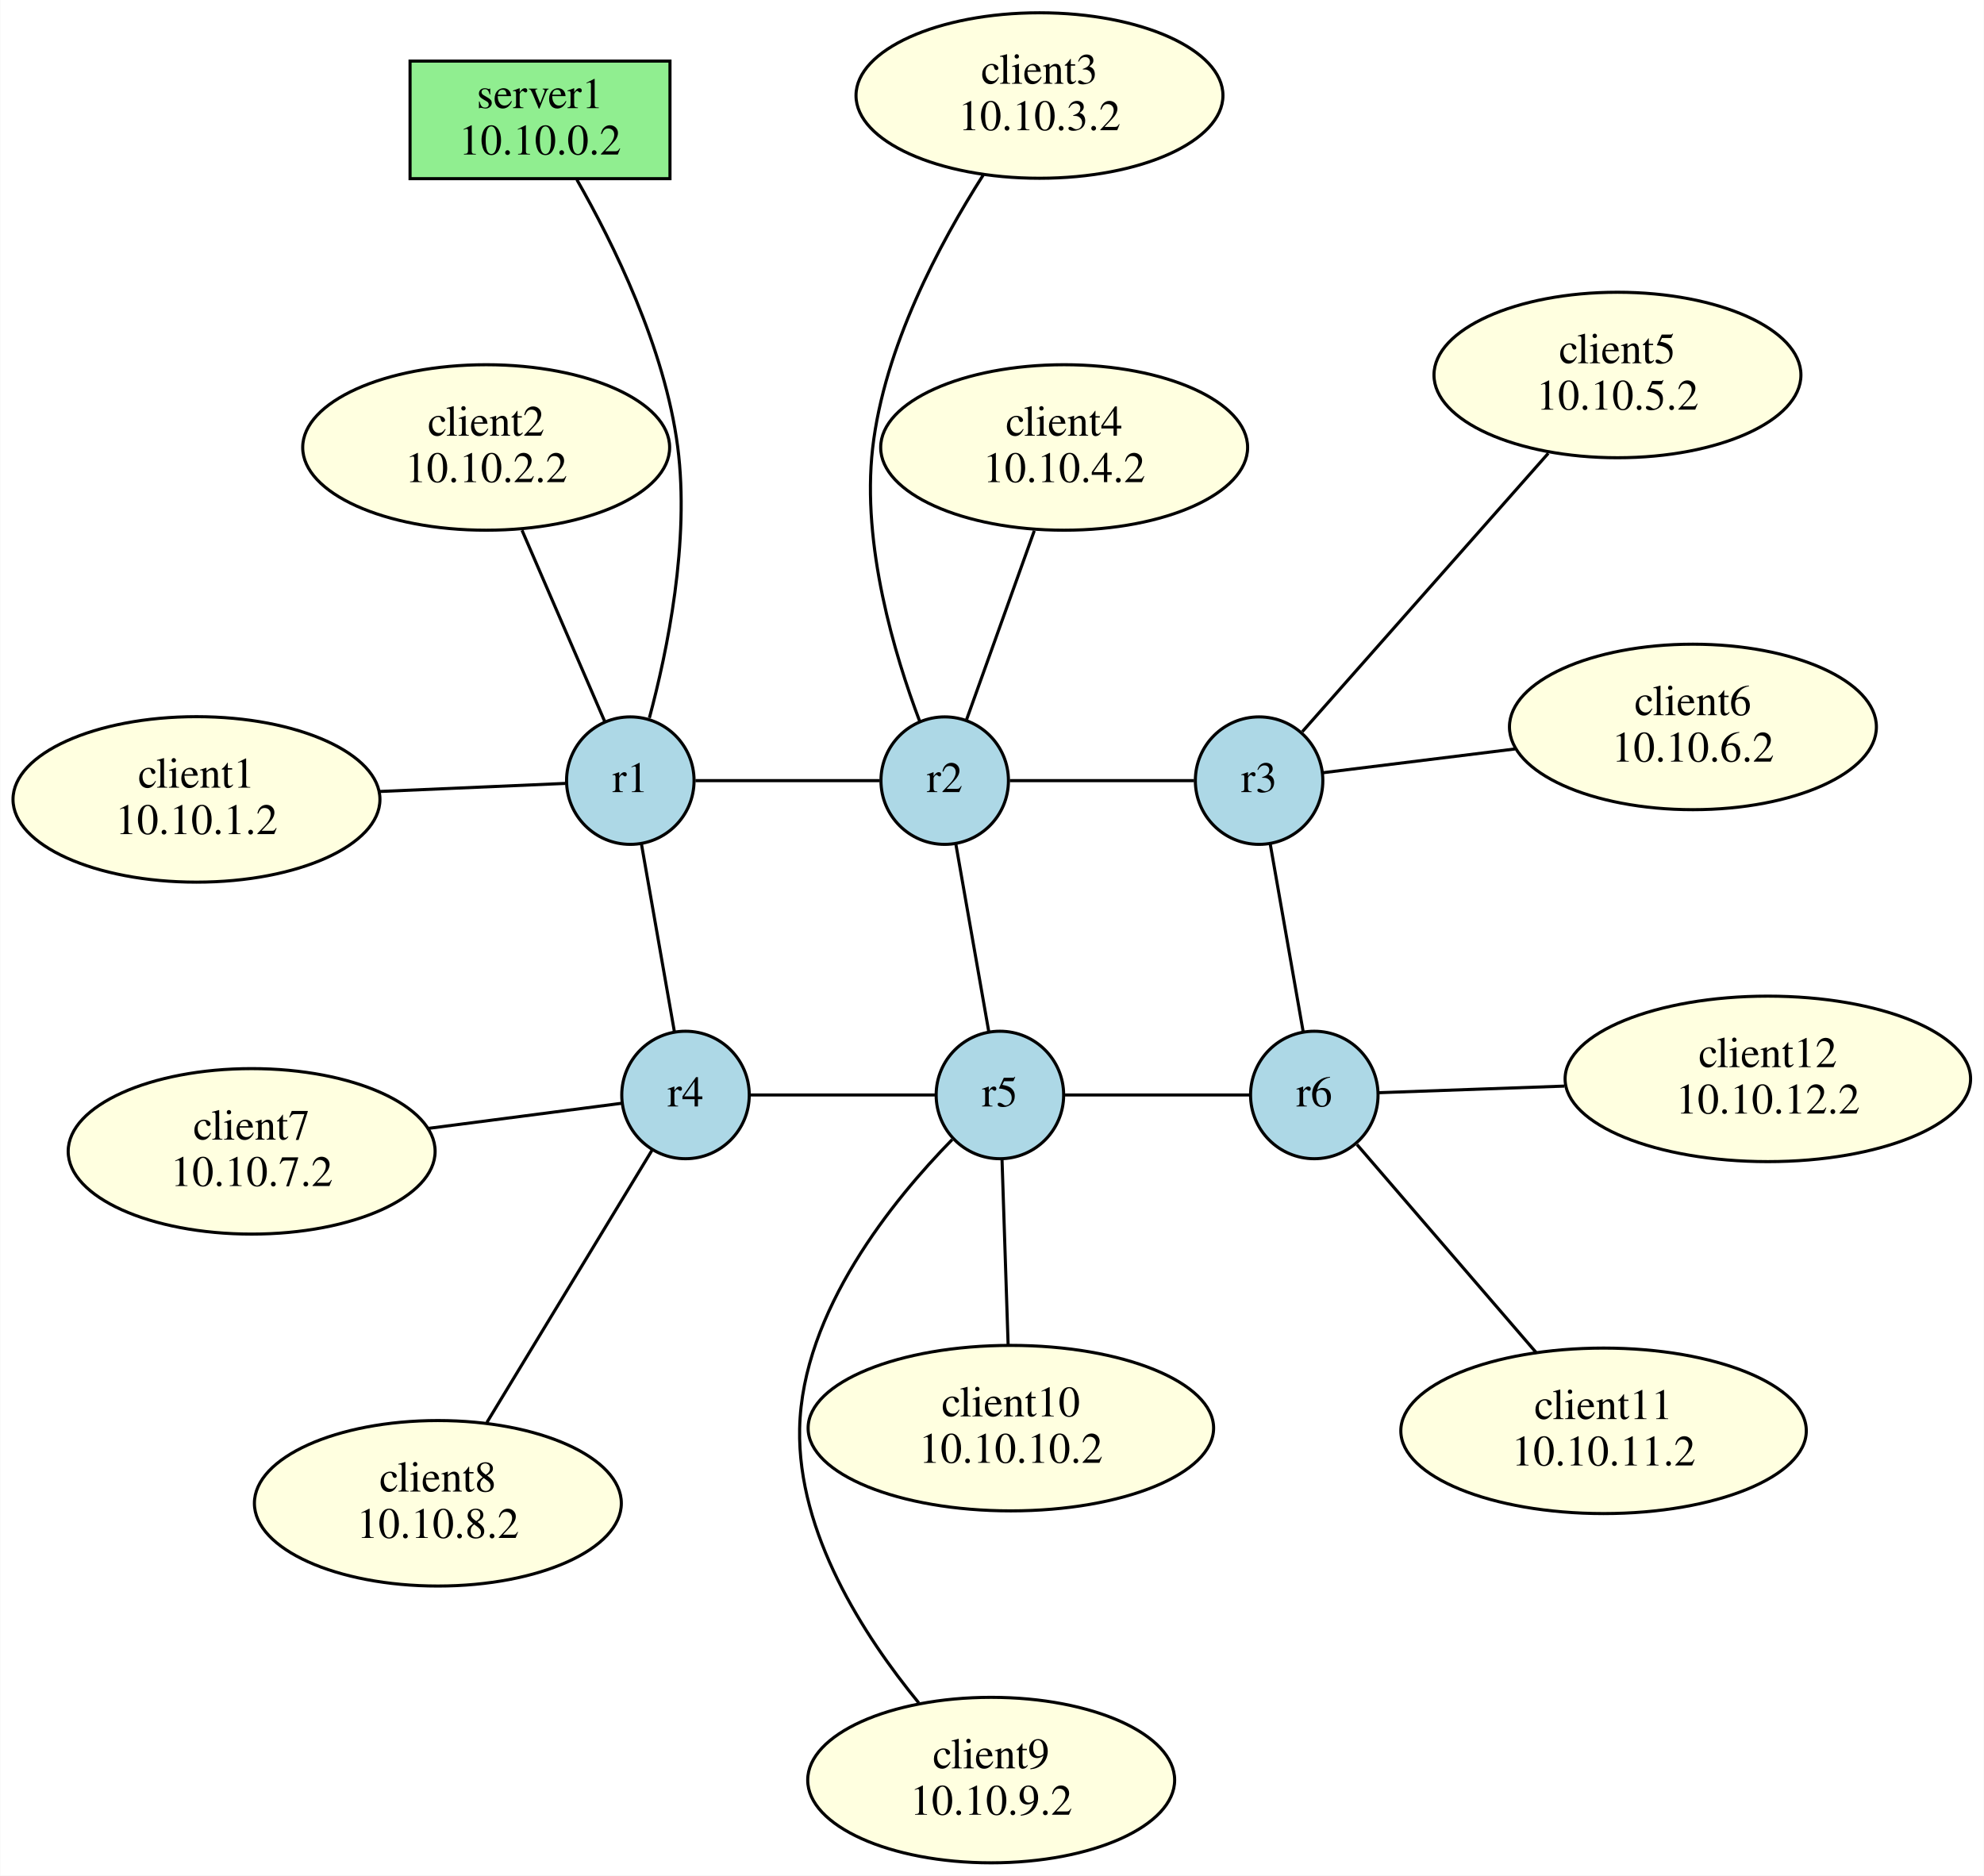
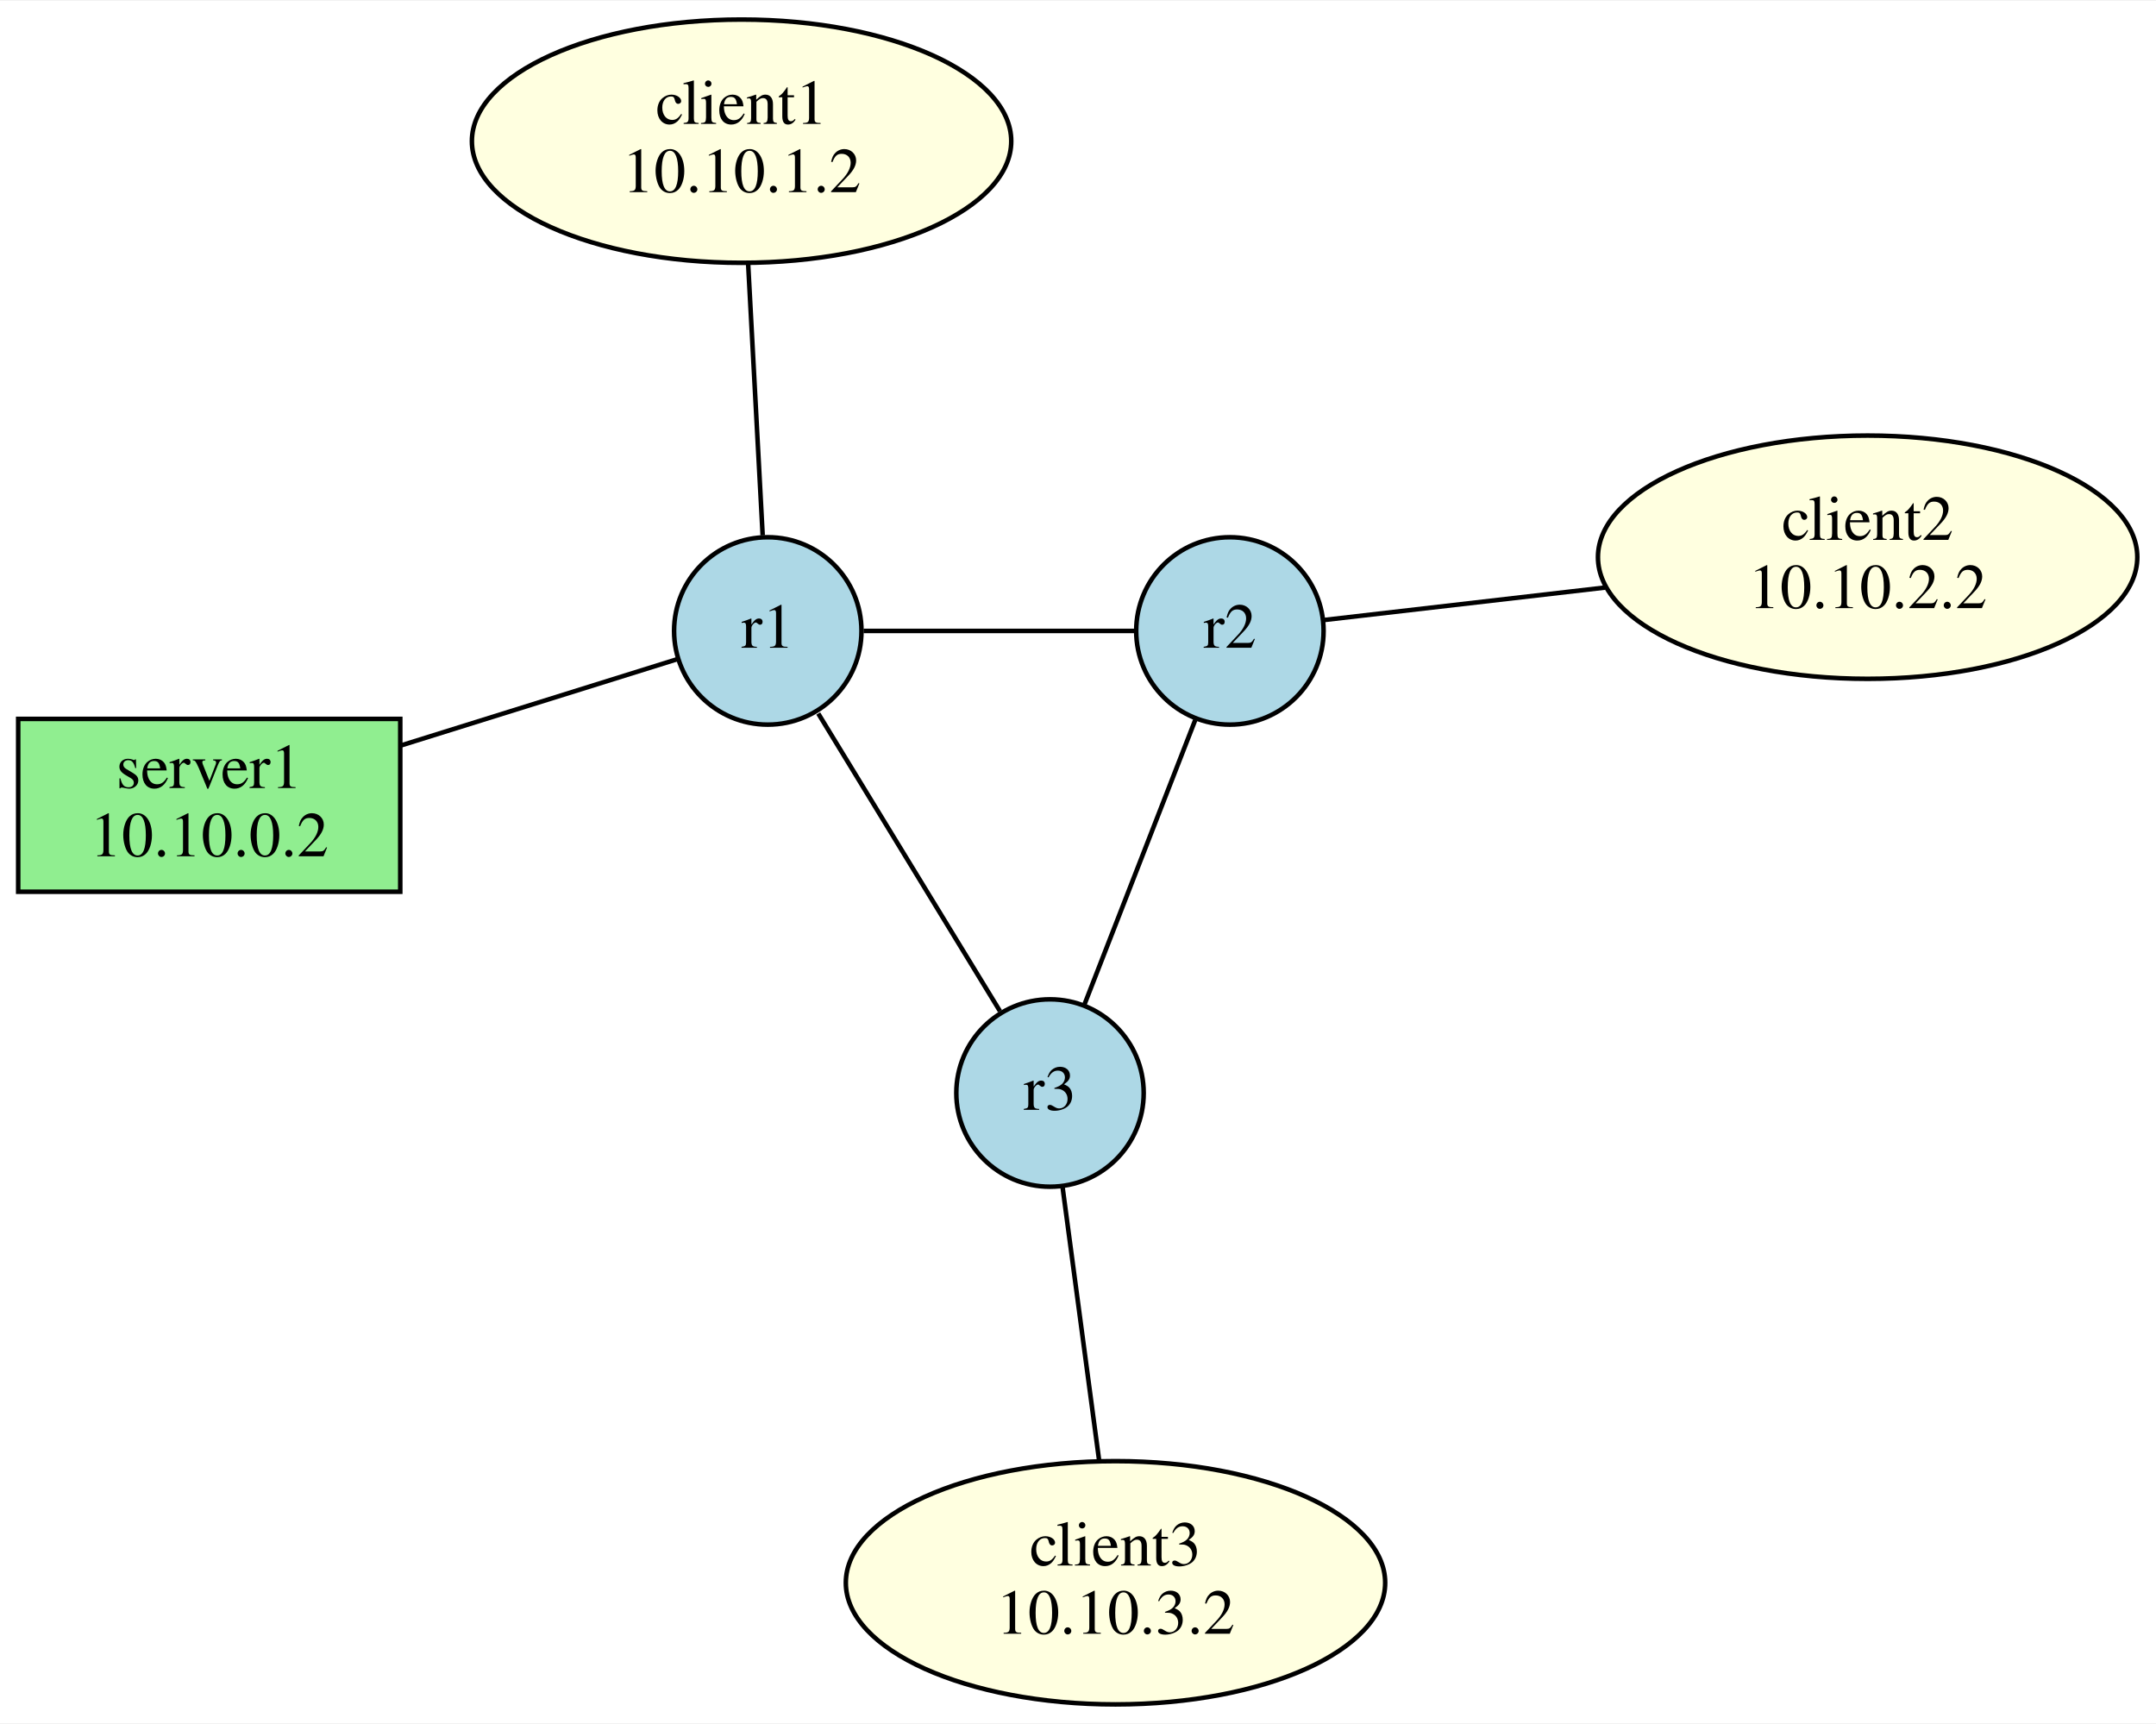
- <svg xmlns="http://www.w3.org/2000/svg" width="641pt" height="606pt" viewBox="0.00 0.00 640.97 606.15">
-   <g id="graph0" class="graph" transform="scale(1 1) rotate(0) translate(4 602.15)">
-     <polygon fill="white" stroke="transparent" points="-4,4 -4,-602.15 636.97,-602.15 636.97,4 -4,4" />
+ <svg xmlns="http://www.w3.org/2000/svg" width="474pt" height="379pt" viewBox="0.00 0.00 474.01 378.67">
+   <g id="graph0" class="graph" transform="scale(1 1) rotate(0) translate(4 374.67)">
+     <polygon fill="white" stroke="transparent" points="-4,4 -4,-374.67 470.01,-374.67 470.01,4 -4,4" />
    <g id="node1" class="node">
-       <ellipse fill="lightblue" stroke="black" cx="199.6" cy="-349.87" rx="20.6" ry="20.6" />
-       <text text-anchor="middle" x="199.6" y="-346.17" font-family="Times,serif" font-size="14.00">r1</text>
+       <ellipse fill="lightblue" stroke="black" cx="164.8" cy="-236.13" rx="20.6" ry="20.6" />
+       <text text-anchor="middle" x="164.8" y="-232.43" font-family="Times,serif" font-size="14.00">r1</text>
    </g>
    <g id="node2" class="node">
-       <ellipse fill="lightblue" stroke="black" cx="301.2" cy="-349.87" rx="20.6" ry="20.6" />
-       <text text-anchor="middle" x="301.2" y="-346.17" font-family="Times,serif" font-size="14.00">r2</text>
+       <ellipse fill="lightblue" stroke="black" cx="266.4" cy="-236.13" rx="20.6" ry="20.6" />
+       <text text-anchor="middle" x="266.4" y="-232.43" font-family="Times,serif" font-size="14.00">r2</text>
    </g>
    <g id="edge1" class="edge">
-       <path fill="none" stroke="black" d="M220.65,-349.87C238.09,-349.87 262.75,-349.87 280.18,-349.87" />
+       <path fill="none" stroke="black" d="M185.86,-236.13C203.29,-236.13 227.95,-236.13 245.38,-236.13" />
+     </g>
+     <g id="node3" class="node">
+       <ellipse fill="lightblue" stroke="black" cx="226.85" cy="-134.54" rx="20.6" ry="20.6" />
+       <text text-anchor="middle" x="226.85" y="-130.84" font-family="Times,serif" font-size="14.00">r3</text>
+     </g>
+     <g id="edge2" class="edge">
+       <path fill="none" stroke="black" d="M175.9,-217.97C187.19,-199.48 204.59,-170.98 215.85,-152.54" />
    </g>
    <g id="node4" class="node">
-       <ellipse fill="lightblue" stroke="black" cx="217.44" cy="-248.28" rx="20.6" ry="20.6" />
-       <text text-anchor="middle" x="217.44" y="-244.58" font-family="Times,serif" font-size="14.00">r4</text>
+       <polygon fill="lightgreen" stroke="black" points="84,-216.79 0,-216.79 0,-178.79 84,-178.79 84,-216.79" />
+       <text text-anchor="middle" x="42" y="-201.59" font-family="Times,serif" font-size="14.00">server1</text>
+       <text text-anchor="middle" x="42" y="-186.59" font-family="Times,serif" font-size="14.00">10.10.0.2</text>
    </g>
-     <g id="edge2" class="edge">
-       <path fill="none" stroke="black" d="M203.21,-329.32C206.3,-311.69 210.74,-286.43 213.83,-268.81" />
+     <g id="edge3" class="edge">
+       <path fill="none" stroke="black" d="M144.8,-229.89C128.42,-224.78 104.68,-217.37 84.15,-210.95" />
+     </g>
+     <g id="node5" class="node">
+       <ellipse fill="lightyellow" stroke="black" cx="159.04" cy="-343.8" rx="59.29" ry="26.74" />
+       <text text-anchor="middle" x="159.04" y="-347.6" font-family="Times,serif" font-size="14.00">client1</text>
+       <text text-anchor="middle" x="159.04" y="-332.6" font-family="Times,serif" font-size="14.00">10.10.1.2</text>
+     </g>
+     <g id="edge4" class="edge">
+       <path fill="none" stroke="black" d="M163.68,-257.15C162.77,-274.16 161.48,-298.25 160.49,-316.71" />
+     </g>
+     <g id="edge5" class="edge">
+       <path fill="none" stroke="black" d="M258.78,-216.55C251.77,-198.56 241.45,-172.04 234.45,-154.07" />
+     </g>
+     <g id="node6" class="node">
+       <ellipse fill="lightyellow" stroke="black" cx="406.61" cy="-252.34" rx="59.29" ry="26.74" />
+       <text text-anchor="middle" x="406.61" y="-256.14" font-family="Times,serif" font-size="14.00">client2</text>
+       <text text-anchor="middle" x="406.61" y="-241.14" font-family="Times,serif" font-size="14.00">10.10.2.2</text>
+     </g>
+     <g id="edge6" class="edge">
+       <path fill="none" stroke="black" d="M287.09,-238.53C303.39,-240.41 326.95,-243.13 348.84,-245.66" />
    </g>
    <g id="node7" class="node">
-       <polygon fill="lightgreen" stroke="black" points="212.42,-582.41 128.42,-582.41 128.42,-544.41 212.42,-544.41 212.42,-582.41" />
-       <text text-anchor="middle" x="170.42" y="-567.21" font-family="Times,serif" font-size="14.00">server1</text>
-       <text text-anchor="middle" x="170.42" y="-552.21" font-family="Times,serif" font-size="14.00">10.10.0.2</text>
-     </g>
-     <g id="edge3" class="edge">
-       <path fill="none" stroke="black" d="M205.76,-370.13C211.58,-391.8 218.87,-427.17 214.91,-457.75 210.77,-489.73 194.06,-523.55 182.34,-544.07" />
-     </g>
-     <g id="node8" class="node">
-       <ellipse fill="lightyellow" stroke="black" cx="59.4" cy="-343.8" rx="59.29" ry="26.74" />
-       <text text-anchor="middle" x="59.4" y="-347.6" font-family="Times,serif" font-size="14.00">client1</text>
-       <text text-anchor="middle" x="59.4" y="-332.6" font-family="Times,serif" font-size="14.00">10.10.1.2</text>
-     </g>
-     <g id="edge4" class="edge">
-       <path fill="none" stroke="black" d="M178.61,-348.97C162.72,-348.28 140.07,-347.3 118.77,-346.37" />
-     </g>
-     <g id="node9" class="node">
-       <ellipse fill="lightyellow" stroke="black" cx="153.02" cy="-457.54" rx="59.29" ry="26.74" />
-       <text text-anchor="middle" x="153.02" y="-461.34" font-family="Times,serif" font-size="14.00">client2</text>
-       <text text-anchor="middle" x="153.02" y="-446.34" font-family="Times,serif" font-size="14.00">10.10.2.2</text>
-     </g>
-     <g id="edge5" class="edge">
-       <path fill="none" stroke="black" d="M191.27,-369.12C183.84,-386.3 172.88,-411.63 164.6,-430.78" />
-     </g>
-     <g id="node3" class="node">
-       <ellipse fill="lightblue" stroke="black" cx="402.8" cy="-349.87" rx="20.6" ry="20.6" />
-       <text text-anchor="middle" x="402.8" y="-346.17" font-family="Times,serif" font-size="14.00">r3</text>
-     </g>
-     <g id="edge6" class="edge">
-       <path fill="none" stroke="black" d="M322.25,-349.87C339.69,-349.87 364.35,-349.87 381.78,-349.87" />
-     </g>
-     <g id="node5" class="node">
-       <ellipse fill="lightblue" stroke="black" cx="319.04" cy="-248.28" rx="20.6" ry="20.6" />
-       <text text-anchor="middle" x="319.04" y="-244.58" font-family="Times,serif" font-size="14.00">r5</text>
+       <ellipse fill="lightyellow" stroke="black" cx="241.25" cy="-26.87" rx="59.29" ry="26.74" />
+       <text text-anchor="middle" x="241.25" y="-30.67" font-family="Times,serif" font-size="14.00">client3</text>
+       <text text-anchor="middle" x="241.25" y="-15.67" font-family="Times,serif" font-size="14.00">10.10.3.2</text>
    </g>
    <g id="edge7" class="edge">
-       <path fill="none" stroke="black" d="M304.81,-329.32C307.91,-311.69 312.34,-286.43 315.43,-268.81" />
-     </g>
-     <g id="node10" class="node">
-       <ellipse fill="lightyellow" stroke="black" cx="331.83" cy="-571.28" rx="59.29" ry="26.74" />
-       <text text-anchor="middle" x="331.83" y="-575.08" font-family="Times,serif" font-size="14.00">client3</text>
-       <text text-anchor="middle" x="331.83" y="-560.08" font-family="Times,serif" font-size="14.00">10.10.3.2</text>
-     </g>
-     <g id="edge8" class="edge">
-       <path fill="none" stroke="black" d="M293.1,-369.09C285.03,-390.43 274.32,-426.02 277.91,-457.3 281.65,-489.93 299.52,-523.45 313.67,-545.62" />
-     </g>
-     <g id="node11" class="node">
-       <ellipse fill="lightyellow" stroke="black" cx="339.8" cy="-457.54" rx="59.29" ry="26.74" />
-       <text text-anchor="middle" x="339.8" y="-461.34" font-family="Times,serif" font-size="14.00">client4</text>
-       <text text-anchor="middle" x="339.8" y="-446.34" font-family="Times,serif" font-size="14.00">10.10.4.2</text>
-     </g>
-     <g id="edge9" class="edge">
-       <path fill="none" stroke="black" d="M308.28,-369.62C314.42,-386.74 323.36,-411.68 330.15,-430.62" />
-     </g>
-     <g id="node6" class="node">
-       <ellipse fill="lightblue" stroke="black" cx="420.64" cy="-248.28" rx="20.6" ry="20.6" />
-       <text text-anchor="middle" x="420.64" y="-244.58" font-family="Times,serif" font-size="14.00">r6</text>
-     </g>
-     <g id="edge10" class="edge">
-       <path fill="none" stroke="black" d="M406.41,-329.32C409.51,-311.69 413.94,-286.43 417.03,-268.81" />
-     </g>
-     <g id="node12" class="node">
-       <ellipse fill="lightyellow" stroke="black" cx="518.61" cy="-480.96" rx="59.29" ry="26.74" />
-       <text text-anchor="middle" x="518.61" y="-484.76" font-family="Times,serif" font-size="14.00">client5</text>
-       <text text-anchor="middle" x="518.61" y="-469.76" font-family="Times,serif" font-size="14.00">10.10.5.2</text>
-     </g>
-     <g id="edge11" class="edge">
-       <path fill="none" stroke="black" d="M416.77,-365.69C436.5,-388.02 472.75,-429.05 496.25,-455.65" />
-     </g>
-     <g id="node13" class="node">
-       <ellipse fill="lightyellow" stroke="black" cx="543" cy="-367.22" rx="59.29" ry="26.74" />
-       <text text-anchor="middle" x="543" y="-371.02" font-family="Times,serif" font-size="14.00">client6</text>
-       <text text-anchor="middle" x="543" y="-356.02" font-family="Times,serif" font-size="14.00">10.10.6.2</text>
-     </g>
-     <g id="edge12" class="edge">
-       <path fill="none" stroke="black" d="M423.49,-352.43C439.87,-354.46 463.56,-357.39 485.55,-360.11" />
-     </g>
-     <g id="edge13" class="edge">
-       <path fill="none" stroke="black" d="M238.49,-248.28C255.93,-248.28 280.58,-248.28 298.01,-248.28" />
-     </g>
-     <g id="node14" class="node">
-       <ellipse fill="lightyellow" stroke="black" cx="77.23" cy="-230.06" rx="59.29" ry="26.74" />
-       <text text-anchor="middle" x="77.23" y="-233.86" font-family="Times,serif" font-size="14.00">client7</text>
-       <text text-anchor="middle" x="77.23" y="-218.86" font-family="Times,serif" font-size="14.00">10.10.7.2</text>
-     </g>
-     <g id="edge14" class="edge">
-       <path fill="none" stroke="black" d="M196.75,-245.59C180.3,-243.45 156.46,-240.36 134.39,-237.49" />
-     </g>
-     <g id="node15" class="node">
-       <ellipse fill="lightyellow" stroke="black" cx="137.41" cy="-116.32" rx="59.29" ry="26.74" />
-       <text text-anchor="middle" x="137.41" y="-120.12" font-family="Times,serif" font-size="14.00">client8</text>
-       <text text-anchor="middle" x="137.41" y="-105.12" font-family="Times,serif" font-size="14.00">10.10.8.2</text>
-     </g>
-     <g id="edge15" class="edge">
-       <path fill="none" stroke="black" d="M206.65,-230.48C192.91,-207.83 169.07,-168.52 153.26,-142.46" />
-     </g>
-     <g id="edge16" class="edge">
-       <path fill="none" stroke="black" d="M340.09,-248.28C357.53,-248.28 382.18,-248.28 399.61,-248.28" />
-     </g>
-     <g id="node16" class="node">
-       <ellipse fill="lightyellow" stroke="black" cx="316.22" cy="-26.87" rx="59.29" ry="26.74" />
-       <text text-anchor="middle" x="316.22" y="-30.67" font-family="Times,serif" font-size="14.00">client9</text>
-       <text text-anchor="middle" x="316.22" y="-15.67" font-family="Times,serif" font-size="14.00">10.10.9.2</text>
-     </g>
-     <g id="edge17" class="edge">
-       <path fill="none" stroke="black" d="M303.61,-233.86C284.72,-214.58 255.11,-178.4 254.32,-140.41 253.63,-106.74 275,-73.55 292.81,-51.83" />
-     </g>
-     <g id="node17" class="node">
-       <ellipse fill="lightyellow" stroke="black" cx="322.58" cy="-140.61" rx="65.52" ry="26.74" />
-       <text text-anchor="middle" x="322.58" y="-144.41" font-family="Times,serif" font-size="14.00">client10</text>
-       <text text-anchor="middle" x="322.58" y="-129.41" font-family="Times,serif" font-size="14.00">10.10.10.2</text>
-     </g>
-     <g id="edge18" class="edge">
-       <path fill="none" stroke="black" d="M319.73,-227.26C320.29,-210.25 321.08,-186.17 321.69,-167.7" />
-     </g>
-     <g id="node18" class="node">
-       <ellipse fill="lightyellow" stroke="black" cx="514.12" cy="-139.74" rx="65.52" ry="26.74" />
-       <text text-anchor="middle" x="514.12" y="-143.54" font-family="Times,serif" font-size="14.00">client11</text>
-       <text text-anchor="middle" x="514.12" y="-128.54" font-family="Times,serif" font-size="14.00">10.10.11.2</text>
-     </g>
-     <g id="edge19" class="edge">
-       <path fill="none" stroke="black" d="M434.43,-232.26C449.67,-214.57 474.41,-185.85 492.28,-165.1" />
-     </g>
-     <g id="node19" class="node">
-       <ellipse fill="lightyellow" stroke="black" cx="567.21" cy="-253.48" rx="65.52" ry="26.74" />
-       <text text-anchor="middle" x="567.21" y="-257.28" font-family="Times,serif" font-size="14.00">client12</text>
-       <text text-anchor="middle" x="567.21" y="-242.28" font-family="Times,serif" font-size="14.00">10.10.12.2</text>
-     </g>
-     <g id="edge20" class="edge">
-       <path fill="none" stroke="black" d="M441.64,-249.02C457.39,-249.58 479.87,-250.38 501.46,-251.15" />
+       <path fill="none" stroke="black" d="M229.62,-113.78C231.91,-96.67 235.17,-72.28 237.66,-53.69" />
    </g>
  </g>
</svg>
